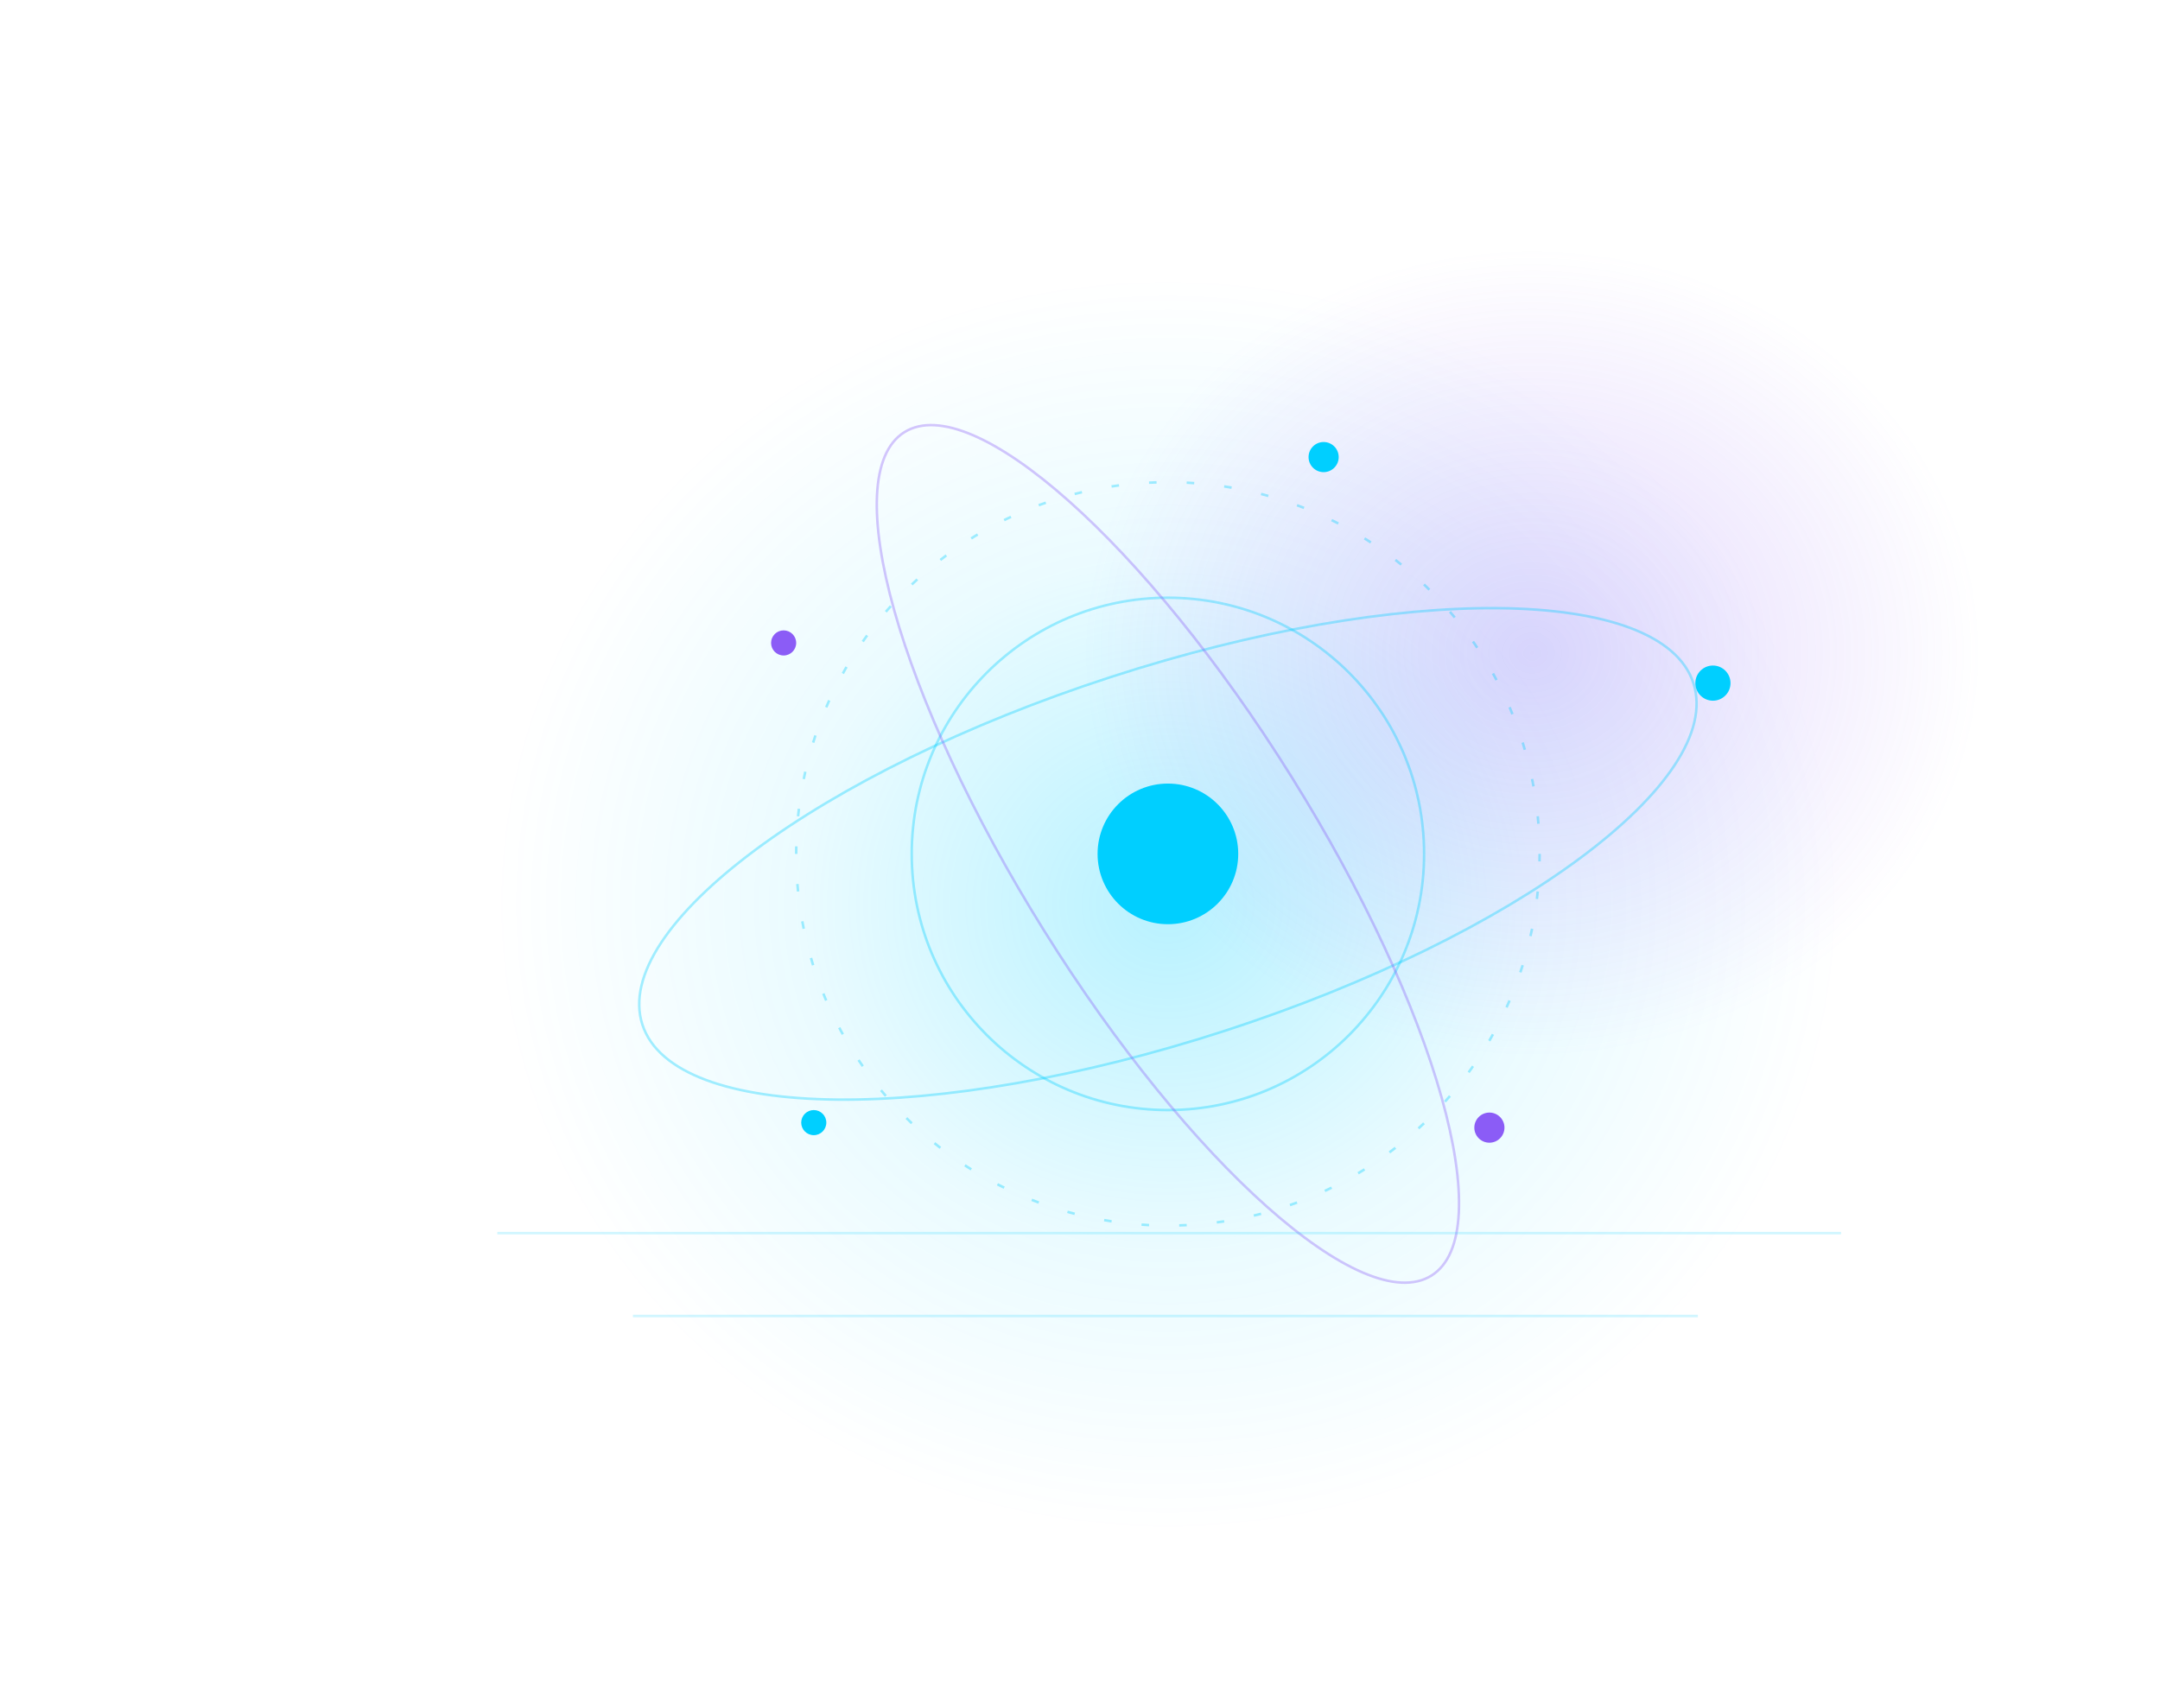
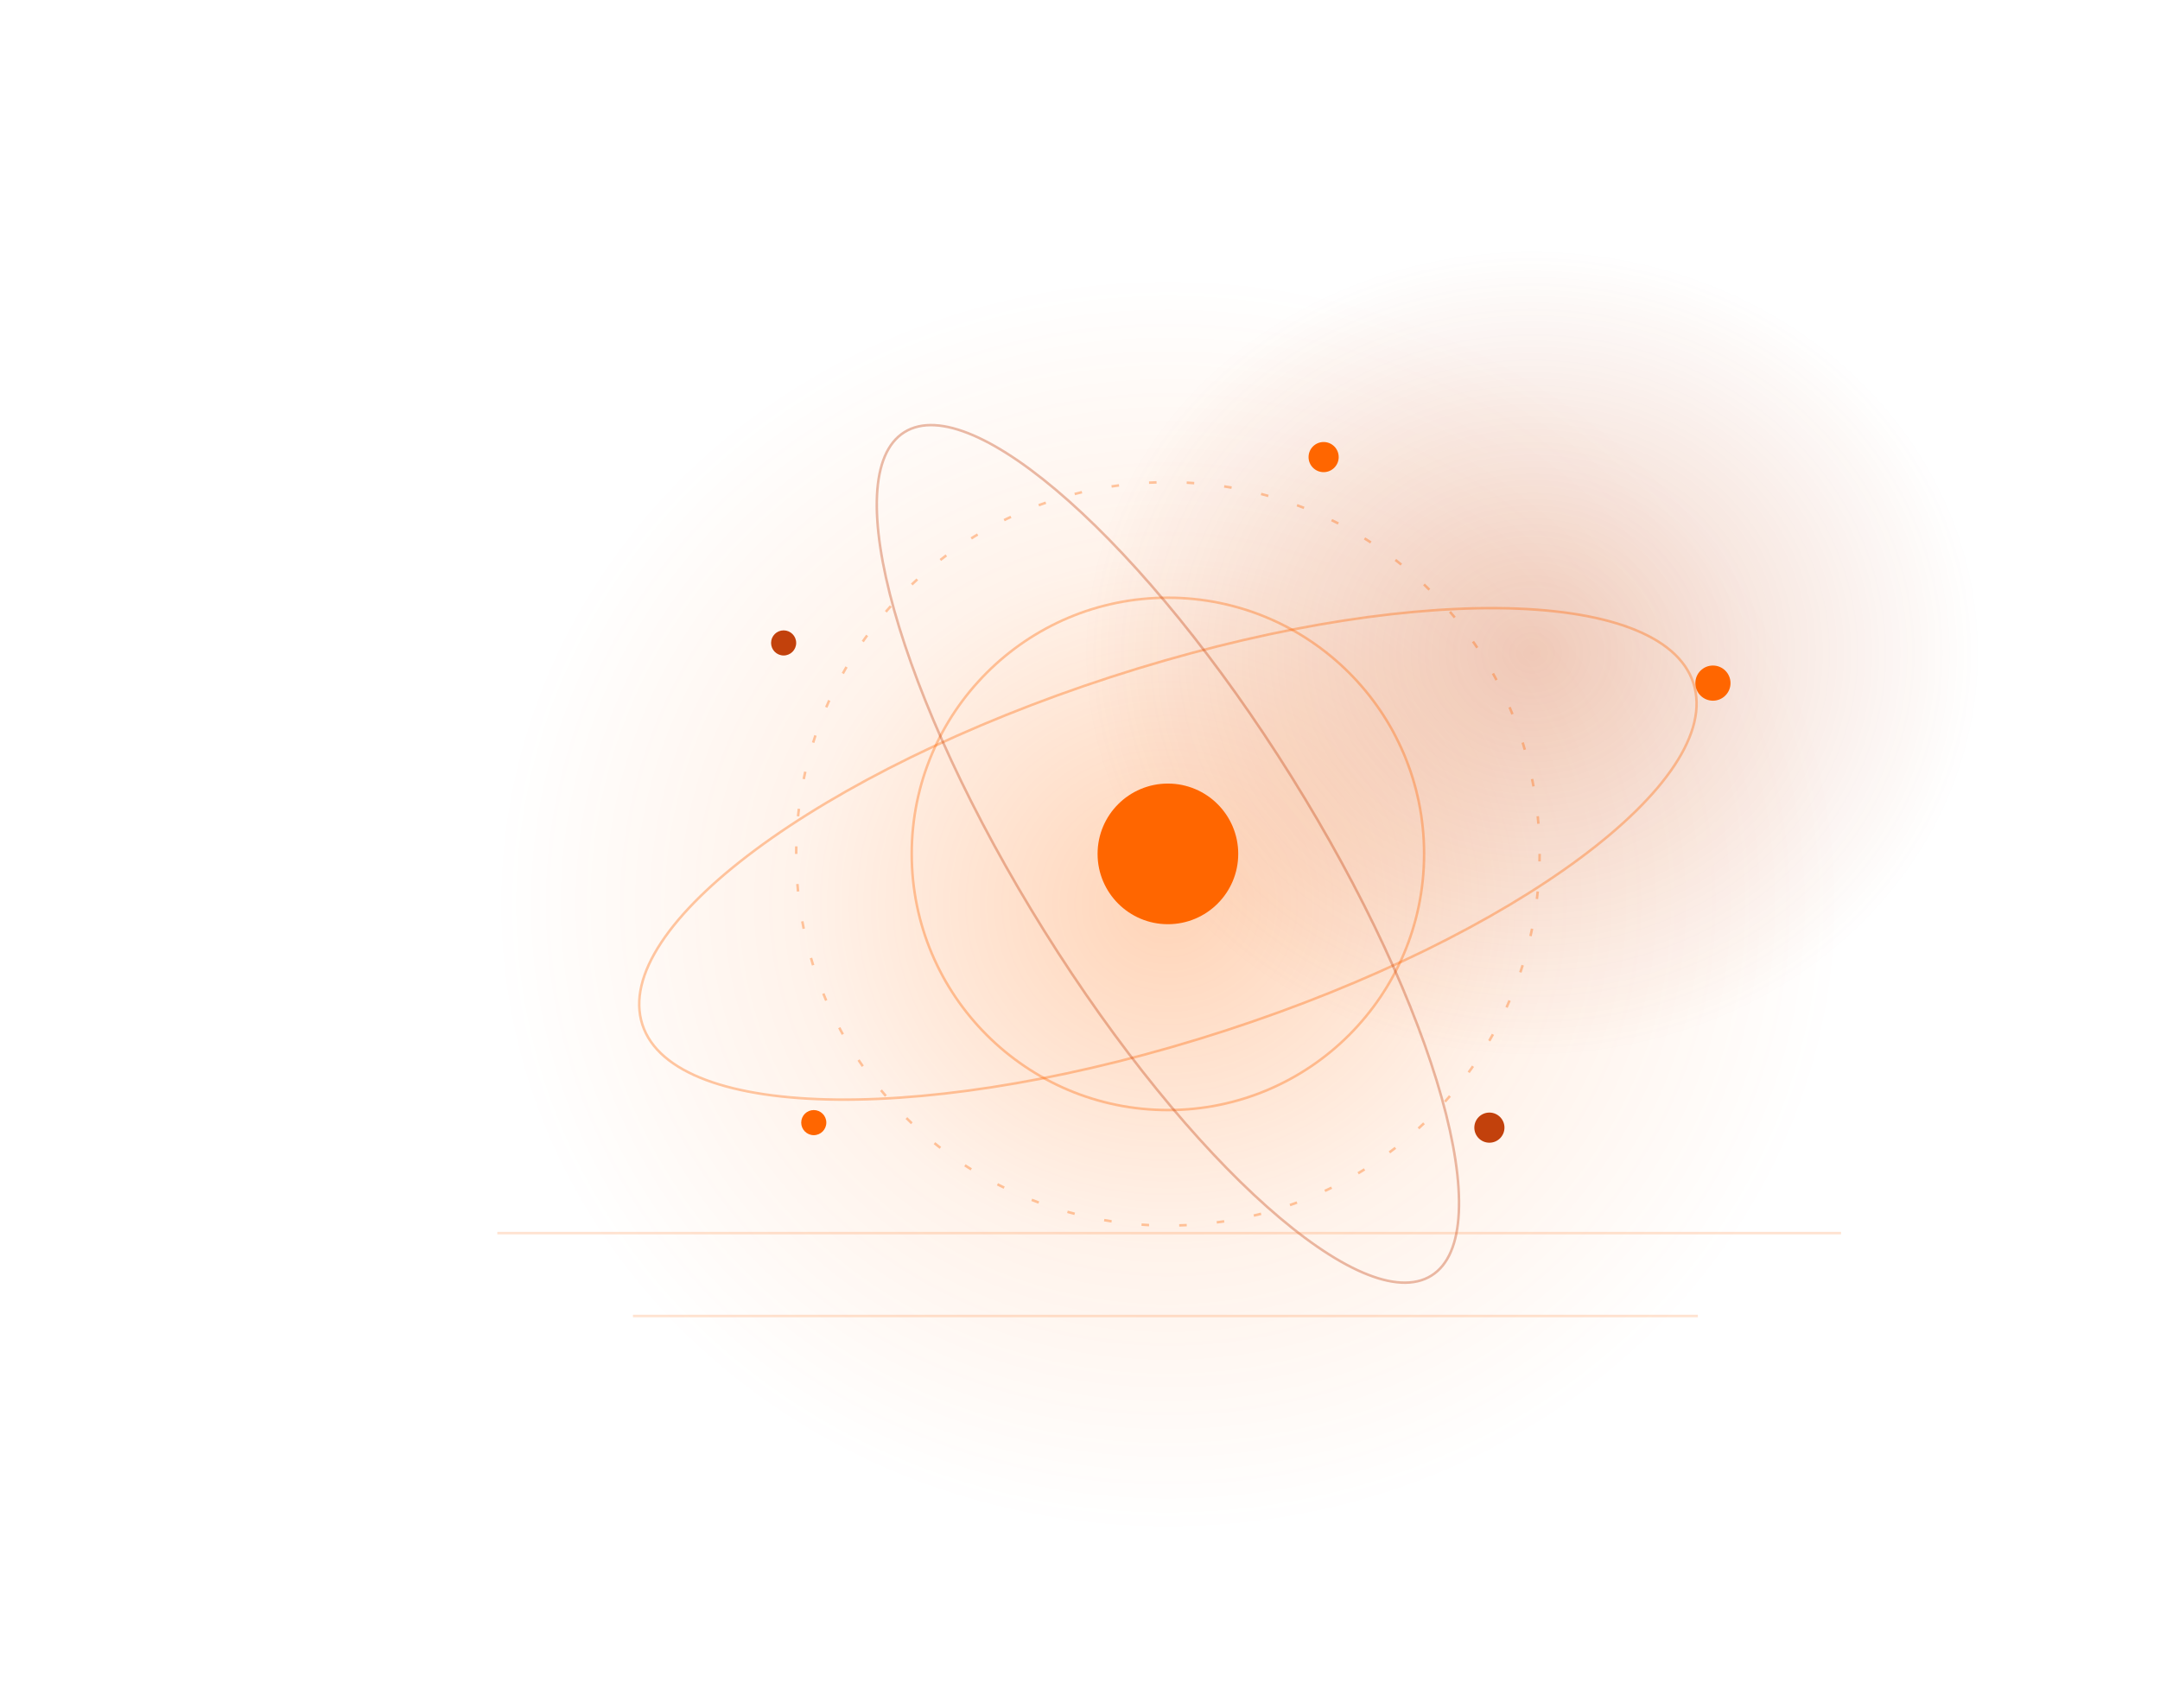
<svg xmlns="http://www.w3.org/2000/svg" viewBox="0 0 860 680" role="img" aria-labelledby="title">
  <defs>
    <radialGradient id="a">
-       <stop stop-color="#00cfff" stop-opacity=".28" />
-       <stop offset=".55" stop-color="#00cfff" stop-opacity=".08" />
-       <stop offset="1" stop-color="#00cfff" stop-opacity="0" />
+       <stop stop-color="#ff6600" stop-opacity=".28" />
+       <stop offset=".55" stop-color="#ff6600" stop-opacity=".08" />
+       <stop offset="1" stop-color="#ff6600" stop-opacity="0" />
    </radialGradient>
    <radialGradient id="b">
-       <stop stop-color="#8b5cf6" stop-opacity=".25" />
-       <stop offset="1" stop-color="#8b5cf6" stop-opacity="0" />
+       <stop stop-color="#c2410c" stop-opacity=".25" />
+       <stop offset="1" stop-color="#c2410c" stop-opacity="0" />
    </radialGradient>
  </defs>
  <ellipse cx="465" cy="360" rx="270" ry="250" fill="url(#a)" />
  <ellipse cx="610" cy="260" rx="180" ry="160" fill="url(#b)" />
-   <g fill="none" stroke="#00cfff" stroke-opacity=".35">
+   <g fill="none" stroke="#ff6600" stroke-opacity=".35">
    <circle cx="465" cy="340" r="102" />
    <circle cx="465" cy="340" r="148" stroke-dasharray="3 12" />
    <ellipse cx="465" cy="340" rx="220" ry="74" transform="rotate(-18 465 340)" />
-     <ellipse cx="465" cy="340" rx="198" ry="58" transform="rotate(58 465 340)" stroke="#8b5cf6" />
+     <ellipse cx="465" cy="340" rx="198" ry="58" transform="rotate(58 465 340)" stroke="#c2410c" />
    <path d="M198 491h535M252 524h424" stroke-opacity=".18" />
  </g>
-   <g fill="#00cfff">
+   <g fill="#ff6600">
    <circle cx="465" cy="340" r="28" />
    <circle cx="682" cy="272" r="7" />
    <circle cx="324" cy="447" r="5" />
    <circle cx="527" cy="182" r="6" />
  </g>
-   <g fill="#8b5cf6">
+   <g fill="#c2410c">
    <circle cx="593" cy="449" r="6" />
    <circle cx="312" cy="256" r="5" />
  </g>
</svg>
